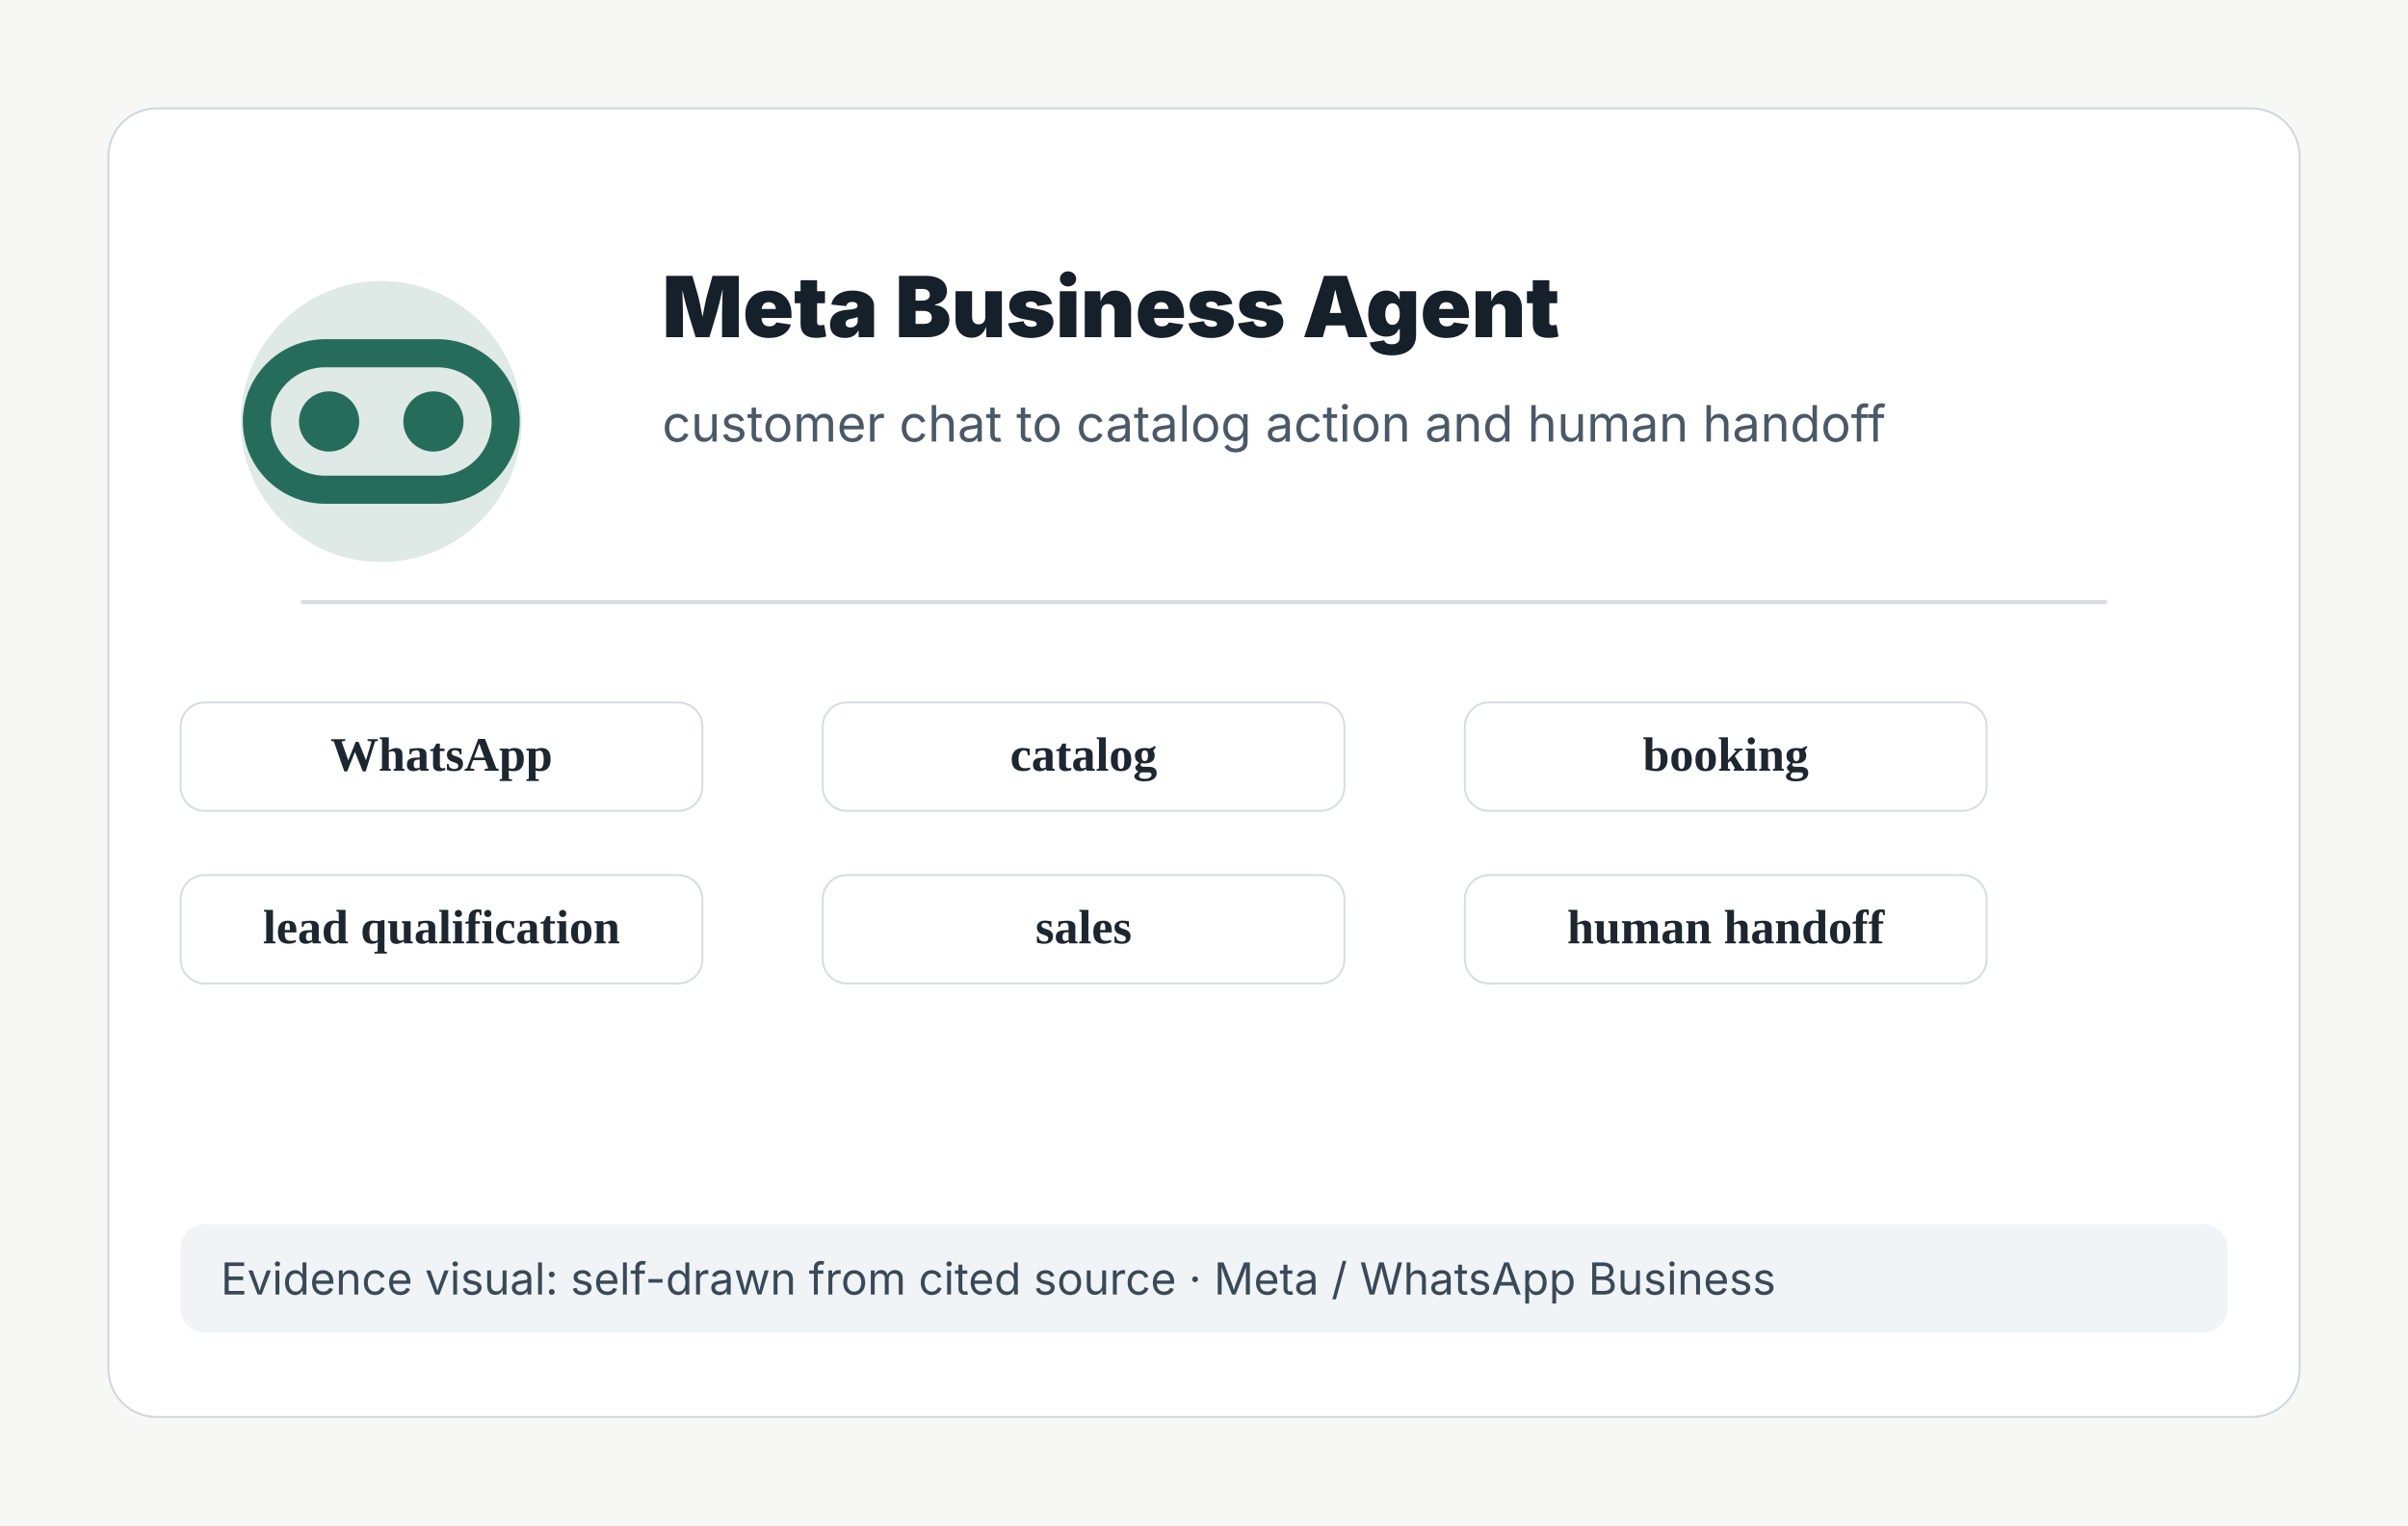
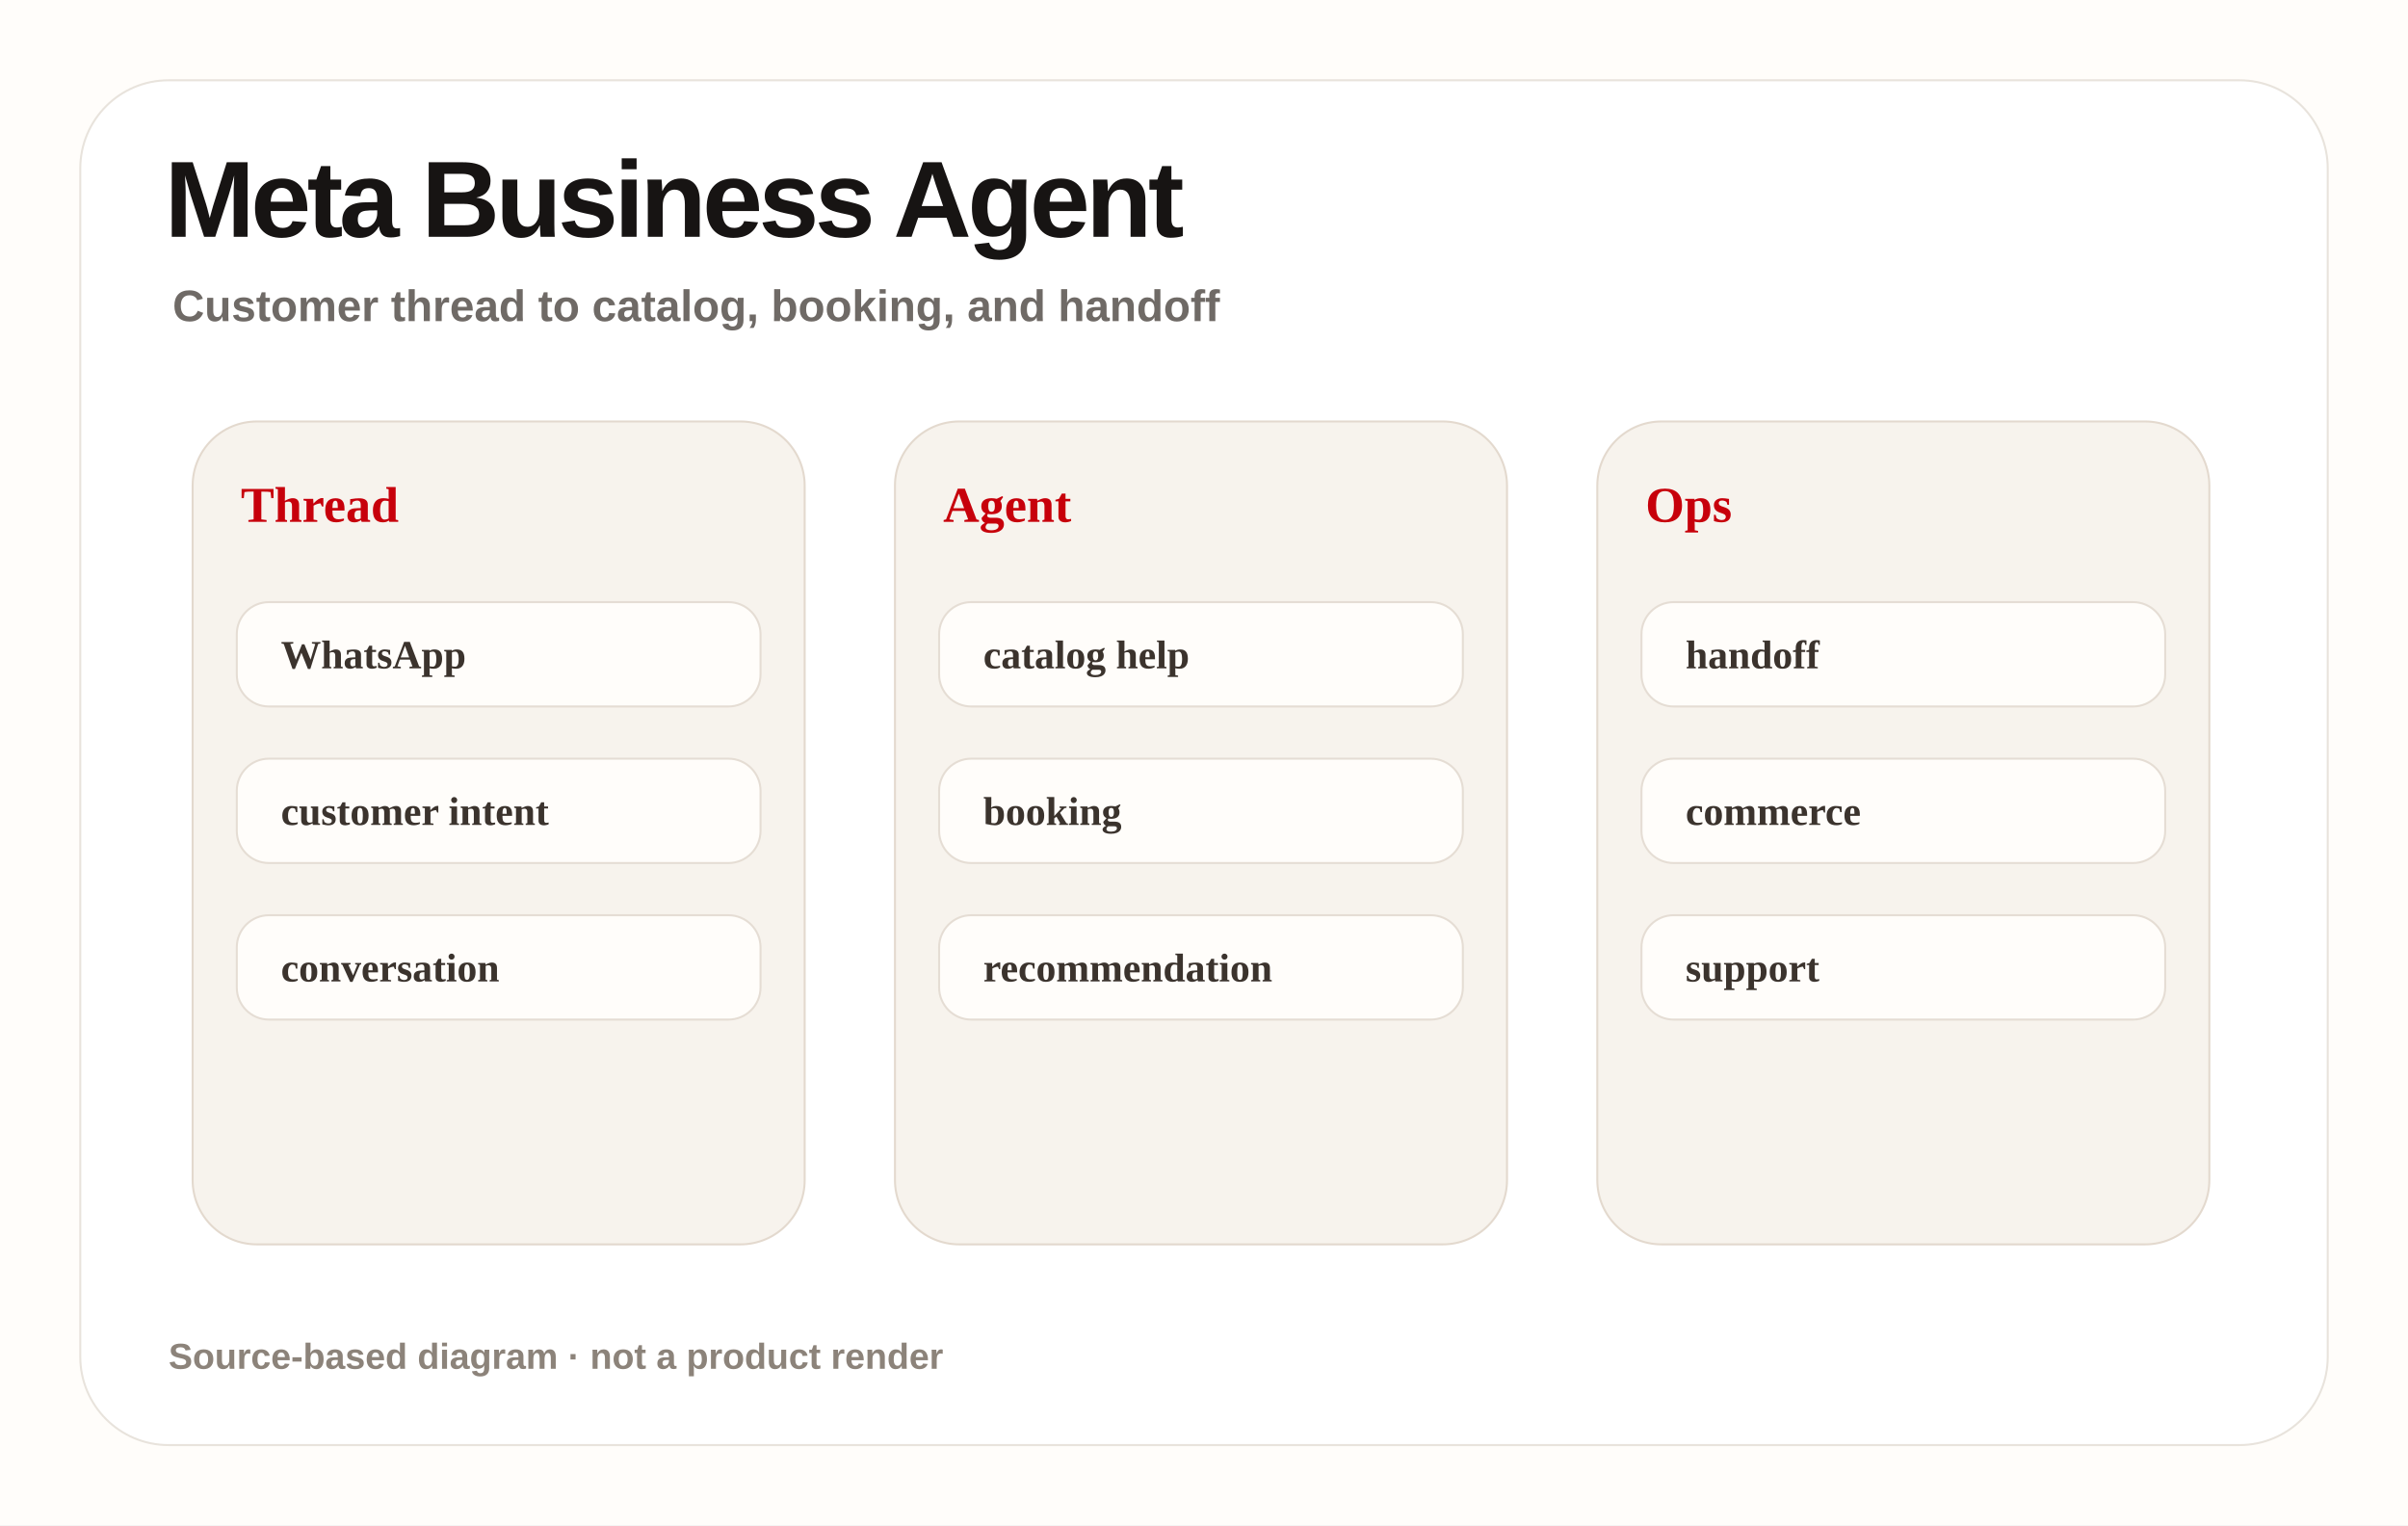
- <svg xmlns="http://www.w3.org/2000/svg" width="1200" height="760" viewBox="0 0 1200 760">
-   <rect width="1200" height="760" fill="#f7f8f6" />
-   <rect x="54" y="54" width="1092" height="652" rx="24" fill="#ffffff" stroke="#cfd7dd" />
-   <circle cx="190" cy="210" r="70" fill="#256d5a" opacity="0.15" />
-   <rect x="128" y="176" width="124" height="68" rx="34" fill="none" stroke="#256d5a" stroke-width="14" />
-   <circle cx="164" cy="210" r="15" fill="#256d5a" />
-   <circle cx="216" cy="210" r="15" fill="#256d5a" />
-   <text x="330" y="168" font-family="Inter,Arial,sans-serif" font-size="42" font-weight="900" fill="#16202a">Meta Business Agent</text>
-   <text x="330" y="220" font-family="Inter,Arial,sans-serif" font-size="25" fill="#4a5967">customer chat to catalog action and human handoff</text>
-   <path d="M150 300 H1050" stroke="#d7dde2" stroke-width="2" />
-   <rect x="90" y="350" width="260" height="54" rx="12" fill="#fff" stroke="#d6dde4" />
-   <text x="220" y="384" text-anchor="middle" font-size="24" font-weight="700" fill="#1d2730">WhatsApp</text>
-   <rect x="410" y="350" width="260" height="54" rx="12" fill="#fff" stroke="#d6dde4" />
-   <text x="540" y="384" text-anchor="middle" font-size="24" font-weight="700" fill="#1d2730">catalog</text>
-   <rect x="730" y="350" width="260" height="54" rx="12" fill="#fff" stroke="#d6dde4" />
-   <text x="860" y="384" text-anchor="middle" font-size="24" font-weight="700" fill="#1d2730">booking</text>
-   <rect x="90" y="436" width="260" height="54" rx="12" fill="#fff" stroke="#d6dde4" />
-   <text x="220" y="470" text-anchor="middle" font-size="24" font-weight="700" fill="#1d2730">lead qualification</text>
-   <rect x="410" y="436" width="260" height="54" rx="12" fill="#fff" stroke="#d6dde4" />
-   <text x="540" y="470" text-anchor="middle" font-size="24" font-weight="700" fill="#1d2730">sales</text>
-   <rect x="730" y="436" width="260" height="54" rx="12" fill="#fff" stroke="#d6dde4" />
-   <text x="860" y="470" text-anchor="middle" font-size="24" font-weight="700" fill="#1d2730">human handoff</text>
-   <rect x="90" y="610" width="1020" height="54" rx="12" fill="#f0f4f7" />
-   <text x="110" y="645" font-family="Inter,Arial,sans-serif" font-size="22" fill="#394957">Evidence visual: self-drawn from cited source · Meta / WhatsApp Business</text>
+ <svg xmlns="http://www.w3.org/2000/svg" width="1200" height="760" viewBox="0 0 1200 760" role="img" aria-label="Meta Business Agent">
+   <rect width="1200" height="760" fill="#fffdfa" />
+   <rect x="40" y="40" width="1120" height="680" rx="44" fill="#ffffff" stroke="#e8e3dc" />
+   <text x="82" y="118" font-family="Aptos, Arial, sans-serif" font-size="54" font-weight="950" letter-spacing="-2" fill="#171413">Meta Business Agent</text>
+   <text x="86" y="160" font-family="Aptos, Arial, sans-serif" font-size="22" font-weight="700" fill="#6f6a66">Customer thread to catalog, booking, and handoff</text>
+   <rect x="96" y="210" width="305" height="410" rx="32" fill="#f7f3ed" stroke="#e3d9ce" />
+   <text x="120" y="260" font-size="25" font-weight="900" fill="#c7000b">Thread</text>
+   <rect x="118" y="300" width="261" height="52" rx="16" fill="#fffdfa" stroke="#e5ddd4" />
+   <text x="140" y="333" font-size="20" font-weight="700" fill="#3b332d">WhatsApp</text>
+   <rect x="118" y="378" width="261" height="52" rx="16" fill="#fffdfa" stroke="#e5ddd4" />
+   <text x="140" y="411" font-size="20" font-weight="700" fill="#3b332d">customer intent</text>
+   <rect x="118" y="456" width="261" height="52" rx="16" fill="#fffdfa" stroke="#e5ddd4" />
+   <text x="140" y="489" font-size="20" font-weight="700" fill="#3b332d">conversation</text>
+   <rect x="446" y="210" width="305" height="410" rx="32" fill="#f7f3ed" stroke="#e3d9ce" />
+   <text x="470" y="260" font-size="25" font-weight="900" fill="#c7000b">Agent</text>
+   <rect x="468" y="300" width="261" height="52" rx="16" fill="#fffdfa" stroke="#e5ddd4" />
+   <text x="490" y="333" font-size="20" font-weight="700" fill="#3b332d">catalog help</text>
+   <rect x="468" y="378" width="261" height="52" rx="16" fill="#fffdfa" stroke="#e5ddd4" />
+   <text x="490" y="411" font-size="20" font-weight="700" fill="#3b332d">booking</text>
+   <rect x="468" y="456" width="261" height="52" rx="16" fill="#fffdfa" stroke="#e5ddd4" />
+   <text x="490" y="489" font-size="20" font-weight="700" fill="#3b332d">recommendation</text>
+   <rect x="796" y="210" width="305" height="410" rx="32" fill="#f7f3ed" stroke="#e3d9ce" />
+   <text x="820" y="260" font-size="25" font-weight="900" fill="#c7000b">Ops</text>
+   <rect x="818" y="300" width="261" height="52" rx="16" fill="#fffdfa" stroke="#e5ddd4" />
+   <text x="840" y="333" font-size="20" font-weight="700" fill="#3b332d">handoff</text>
+   <rect x="818" y="378" width="261" height="52" rx="16" fill="#fffdfa" stroke="#e5ddd4" />
+   <text x="840" y="411" font-size="20" font-weight="700" fill="#3b332d">commerce</text>
+   <rect x="818" y="456" width="261" height="52" rx="16" fill="#fffdfa" stroke="#e5ddd4" />
+   <text x="840" y="489" font-size="20" font-weight="700" fill="#3b332d">support</text>
+   <text x="84" y="682" font-family="Aptos, Arial, sans-serif" font-size="18" font-weight="700" fill="#8c837a">Source-based diagram · not a product render</text>
</svg>
